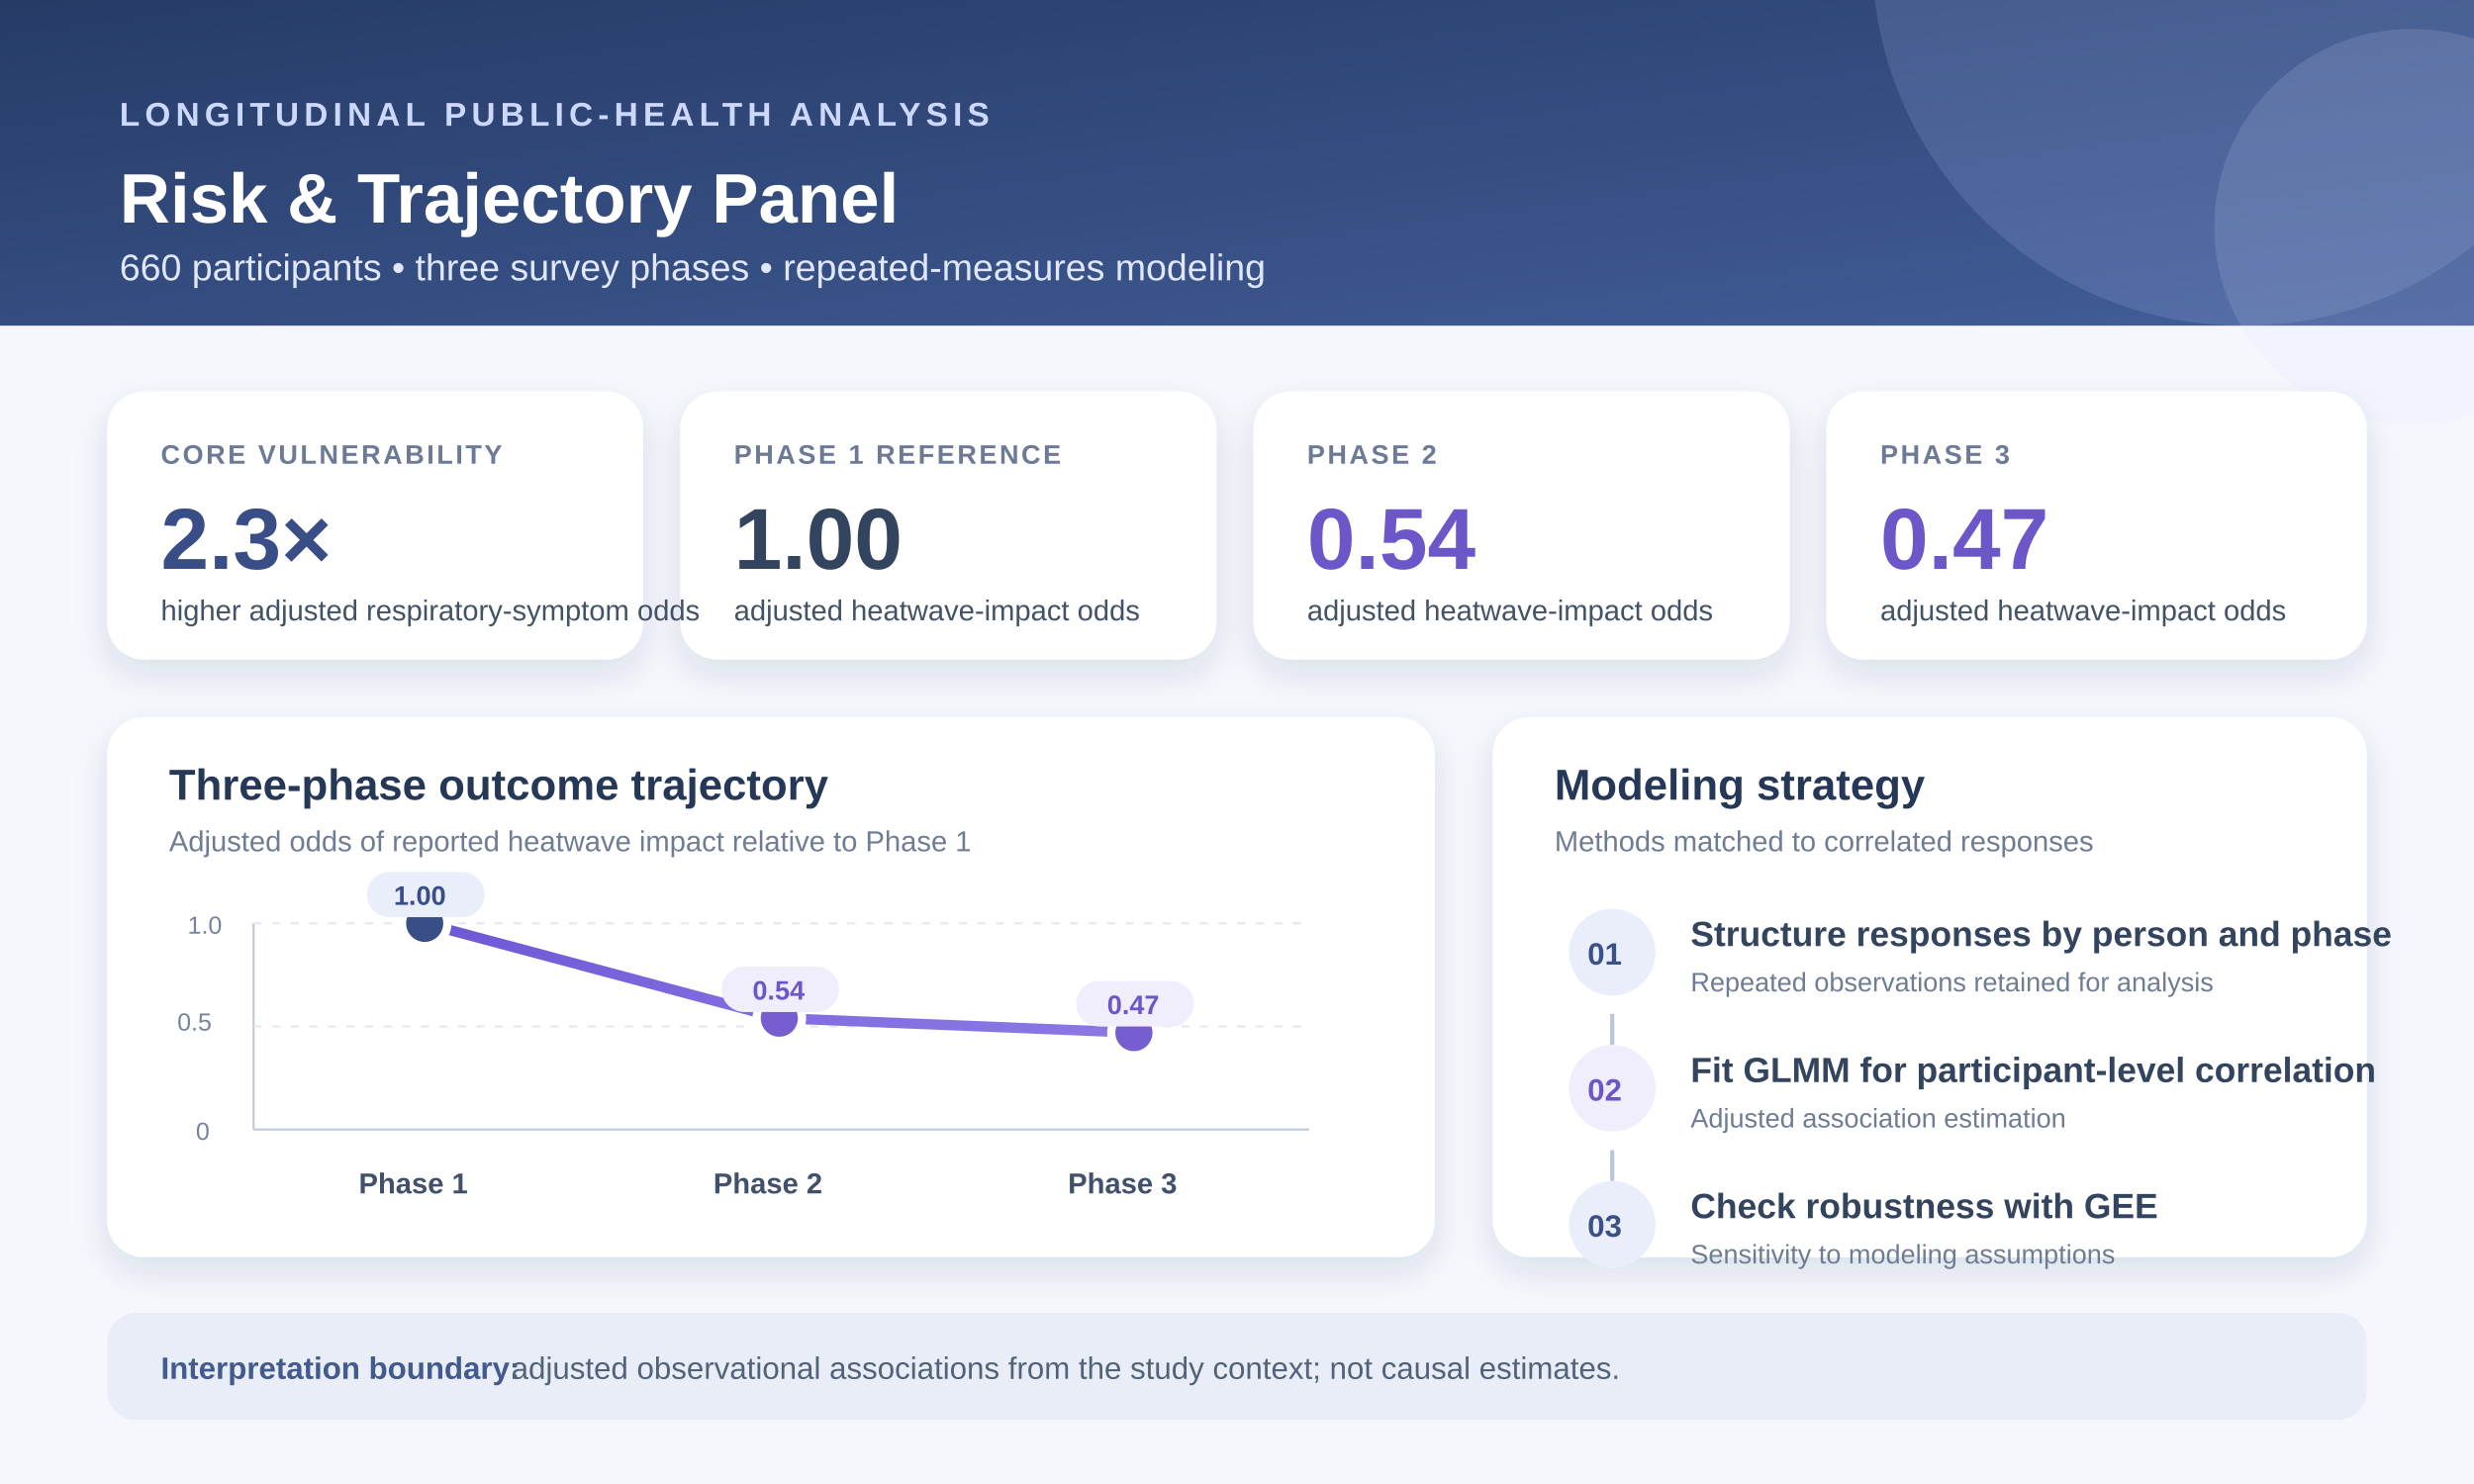
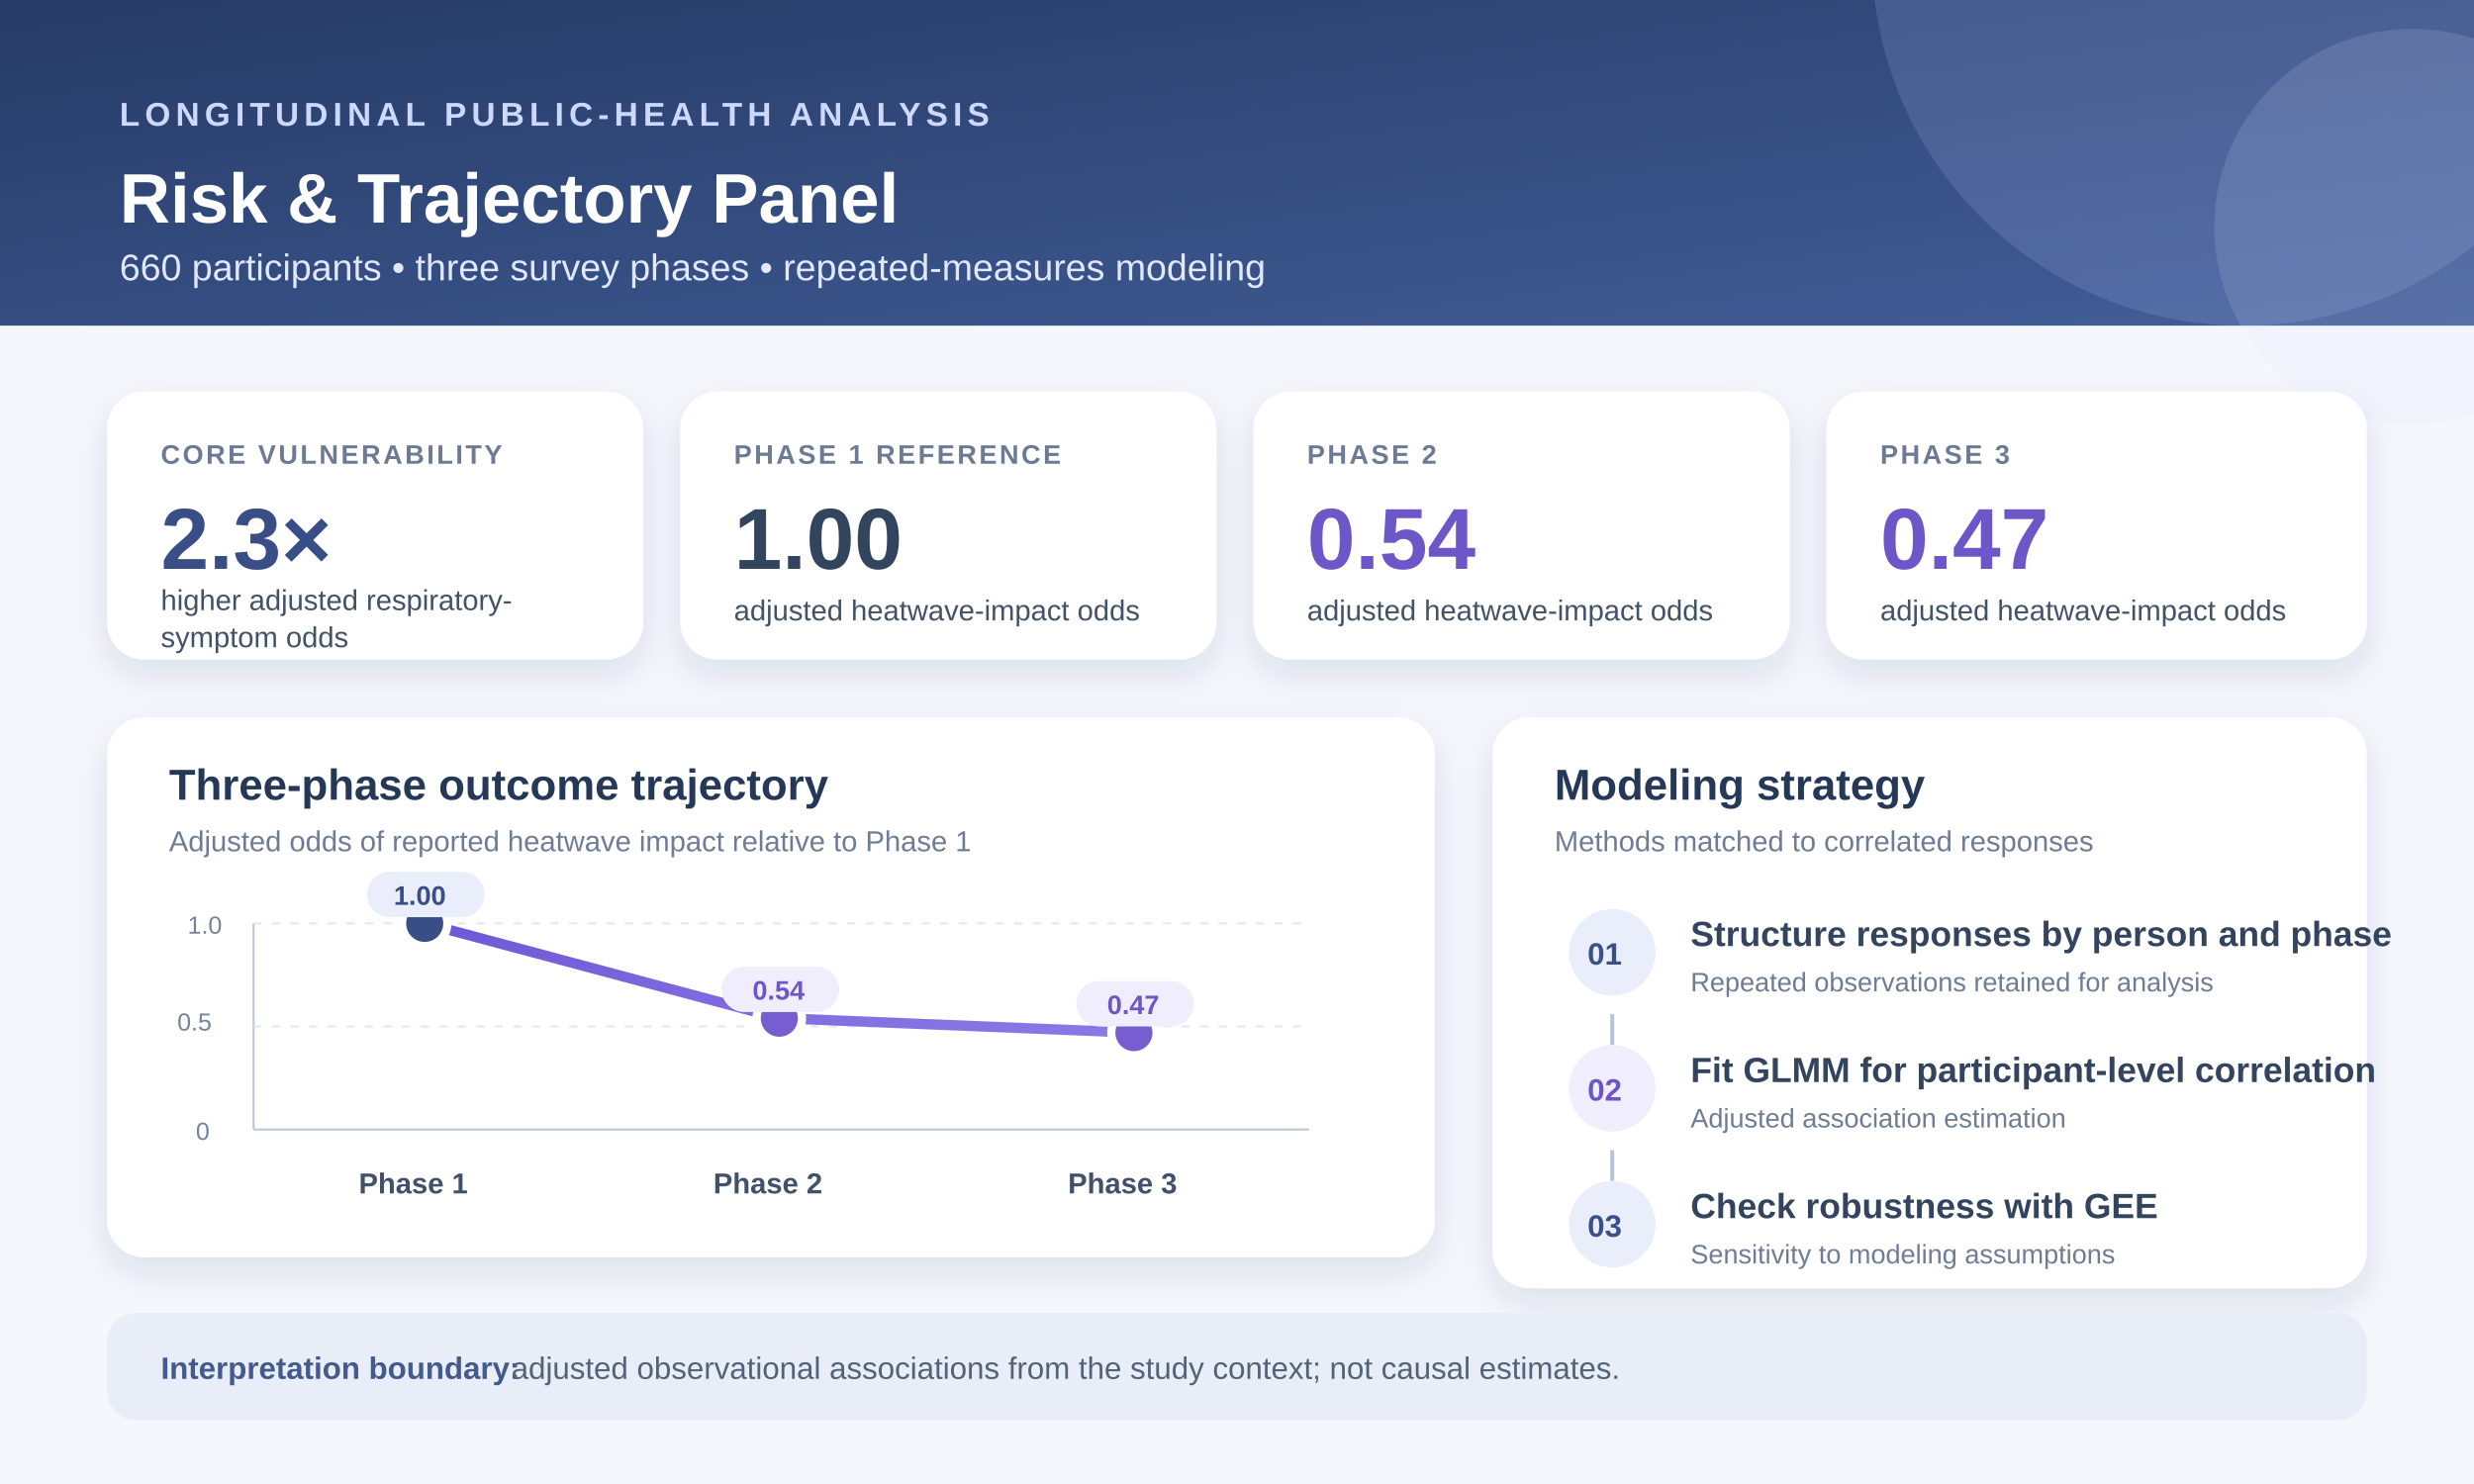
<svg xmlns="http://www.w3.org/2000/svg" width="1200" height="720" viewBox="0 0 1200 720" role="img" aria-labelledby="title desc">
  <defs>
    <linearGradient id="header" x1="0" y1="0" x2="1" y2="1">
      <stop offset="0" stop-color="#263B66" />
      <stop offset="1" stop-color="#425E99" />
    </linearGradient>
    <linearGradient id="risk" x1="0" y1="0" x2="1" y2="1">
      <stop offset="0" stop-color="#6E57D5" />
      <stop offset="1" stop-color="#8B78E5" />
    </linearGradient>
    <filter id="shadow" x="-10%" y="-10%" width="120%" height="130%">
      <feDropShadow dx="0" dy="7" stdDeviation="8" flood-color="#253965" flood-opacity=".12" />
    </filter>
  </defs>
  <rect width="1200" height="720" fill="#F5F7FC" />
  <rect width="1200" height="158" fill="url(#header)" />
  <circle cx="1088" cy="-22" r="180" fill="#9FAFE7" opacity=".20" />
  <circle cx="1170" cy="110" r="96" fill="#D7DFFF" opacity=".14" />
  <text x="58" y="61" fill="#CDD8FF" font-family="Arial, Helvetica, sans-serif" font-size="16" font-weight="700" letter-spacing="2.5">LONGITUDINAL PUBLIC-HEALTH ANALYSIS</text>
  <text x="58" y="108" fill="#FFFFFF" font-family="Arial, Helvetica, sans-serif" font-size="34" font-weight="700">Risk &amp; Trajectory Panel</text>
  <text x="58" y="136" fill="#E0E7FF" font-family="Arial, Helvetica, sans-serif" font-size="18">660 participants • three survey phases • repeated-measures modeling</text>
  <g filter="url(#shadow)">
    <rect x="52" y="190" width="260" height="130" rx="18" fill="#FFFFFF" />
    <rect x="330" y="190" width="260" height="130" rx="18" fill="#FFFFFF" />
    <rect x="608" y="190" width="260" height="130" rx="18" fill="#FFFFFF" />
    <rect x="886" y="190" width="262" height="130" rx="18" fill="#FFFFFF" />
  </g>
  <g font-family="Arial, Helvetica, sans-serif">
    <text x="78" y="225" fill="#6C7A95" font-size="13" font-weight="700" letter-spacing="1.2">CORE VULNERABILITY</text>
    <text x="78" y="276" fill="#394E86" font-size="42" font-weight="700">2.3×</text>
-     <text x="78" y="301" fill="#425267" font-size="14">higher adjusted respiratory-symptom odds</text>
+     <text x="78" y="296" fill="#425267" font-size="14">higher adjusted respiratory-</text>
+     <text x="78" y="314" fill="#425267" font-size="14">symptom odds</text>
    <text x="356" y="225" fill="#6C7A95" font-size="13" font-weight="700" letter-spacing="1.2">PHASE 1 REFERENCE</text>
    <text x="356" y="276" fill="#33445F" font-size="42" font-weight="700">1.00</text>
    <text x="356" y="301" fill="#425267" font-size="14">adjusted heatwave-impact odds</text>
    <text x="634" y="225" fill="#6C7A95" font-size="13" font-weight="700" letter-spacing="1.2">PHASE 2</text>
    <text x="634" y="276" fill="#6D57C8" font-size="42" font-weight="700">0.54</text>
    <text x="634" y="301" fill="#425267" font-size="14">adjusted heatwave-impact odds</text>
    <text x="912" y="225" fill="#6C7A95" font-size="13" font-weight="700" letter-spacing="1.2">PHASE 3</text>
    <text x="912" y="276" fill="#6D57C8" font-size="42" font-weight="700">0.47</text>
    <text x="912" y="301" fill="#425267" font-size="14">adjusted heatwave-impact odds</text>
  </g>
  <g filter="url(#shadow)">
    <rect x="52" y="348" width="644" height="262" rx="18" fill="#FFFFFF" />
-     <rect x="724" y="348" width="424" height="262" rx="18" fill="#FFFFFF" />
+     <rect x="724" y="348" width="424" height="277" rx="18" fill="#FFFFFF" />
  </g>
  <text x="82" y="388" fill="#253858" font-family="Arial, Helvetica, sans-serif" font-size="21" font-weight="700">Three-phase outcome trajectory</text>
  <text x="82" y="413" fill="#6E7C94" font-family="Arial, Helvetica, sans-serif" font-size="14">Adjusted odds of reported heatwave impact relative to Phase 1</text>
  <g font-family="Arial, Helvetica, sans-serif">
    <line x1="123" y1="548" x2="635" y2="548" stroke="#BBC7DA" />
    <line x1="123" y1="448" x2="123" y2="548" stroke="#BBC7DA" />
    <text x="95" y="553" fill="#75839A" font-size="12">0</text>
    <text x="86" y="500" fill="#75839A" font-size="12">0.5</text>
    <text x="91" y="453" fill="#75839A" font-size="12">1.0</text>
    <line x1="123" y1="498" x2="635" y2="498" stroke="#E2E7F0" stroke-dasharray="4 5" />
    <line x1="123" y1="448" x2="635" y2="448" stroke="#E2E7F0" stroke-dasharray="4 5" />
    <path d="M206 448 L378 494 L550 501" fill="none" stroke="url(#risk)" stroke-width="5" stroke-linecap="round" stroke-linejoin="round" />
    <circle cx="206" cy="448" r="11" fill="#394E86" stroke="#FFFFFF" stroke-width="4" />
    <circle cx="378" cy="494" r="11" fill="#765ED0" stroke="#FFFFFF" stroke-width="4" />
    <circle cx="550" cy="501" r="11" fill="#765ED0" stroke="#FFFFFF" stroke-width="4" />
    <rect x="178" y="423" width="57" height="22" rx="11" fill="#E9EEFA" />
    <text x="191" y="439" fill="#394E86" font-size="13" font-weight="700">1.00</text>
    <rect x="350" y="469" width="57" height="22" rx="11" fill="#F0EDFC" />
    <text x="365" y="485" fill="#6D57C8" font-size="13" font-weight="700">0.54</text>
    <rect x="522" y="476" width="57" height="22" rx="11" fill="#F0EDFC" />
    <text x="537" y="492" fill="#6D57C8" font-size="13" font-weight="700">0.47</text>
    <text x="174" y="579" fill="#41516B" font-size="14" font-weight="700">Phase 1</text>
    <text x="346" y="579" fill="#41516B" font-size="14" font-weight="700">Phase 2</text>
    <text x="518" y="579" fill="#41516B" font-size="14" font-weight="700">Phase 3</text>
  </g>
  <text x="754" y="388" fill="#253858" font-family="Arial, Helvetica, sans-serif" font-size="21" font-weight="700">Modeling strategy</text>
  <text x="754" y="413" fill="#6E7C94" font-family="Arial, Helvetica, sans-serif" font-size="14">Methods matched to correlated responses</text>
  <g font-family="Arial, Helvetica, sans-serif">
    <circle cx="782" cy="462" r="21" fill="#E9EEFA" />
    <text x="770" y="468" fill="#3A5089" font-size="15" font-weight="700">01</text>
    <text x="820" y="459" fill="#33445F" font-size="17" font-weight="700">Structure responses by person and phase</text>
    <text x="820" y="481" fill="#6E7C94" font-size="13">Repeated observations retained for analysis</text>
    <line x1="782" y1="492" x2="782" y2="507" stroke="#B9C5D8" stroke-width="2" />
    <circle cx="782" cy="528" r="21" fill="#F0EDFC" />
    <text x="770" y="534" fill="#6D57C8" font-size="15" font-weight="700">02</text>
    <text x="820" y="525" fill="#33445F" font-size="17" font-weight="700">Fit GLMM for participant-level correlation</text>
    <text x="820" y="547" fill="#6E7C94" font-size="13">Adjusted association estimation</text>
    <line x1="782" y1="558" x2="782" y2="573" stroke="#B9C5D8" stroke-width="2" />
    <circle cx="782" cy="594" r="21" fill="#E9EEFA" />
    <text x="770" y="600" fill="#3A5089" font-size="15" font-weight="700">03</text>
    <text x="820" y="591" fill="#33445F" font-size="17" font-weight="700">Check robustness with GEE</text>
    <text x="820" y="613" fill="#6E7C94" font-size="13">Sensitivity to modeling assumptions</text>
  </g>
  <rect x="52" y="637" width="1096" height="52" rx="14" fill="#E8EDF8" />
  <text x="78" y="669" fill="#435A8E" font-family="Arial, Helvetica, sans-serif" font-size="15" font-weight="700">Interpretation boundary:</text>
  <text x="248" y="669" fill="#526278" font-family="Arial, Helvetica, sans-serif" font-size="15">adjusted observational associations from the study context; not causal estimates.</text>
</svg>
